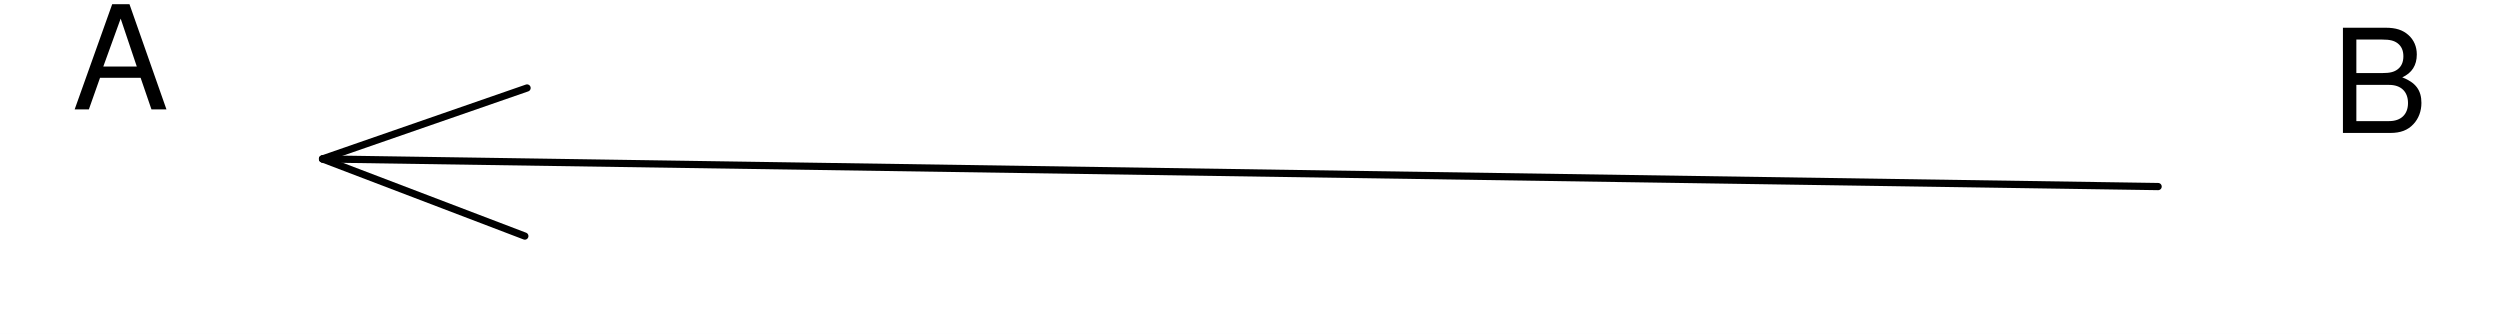
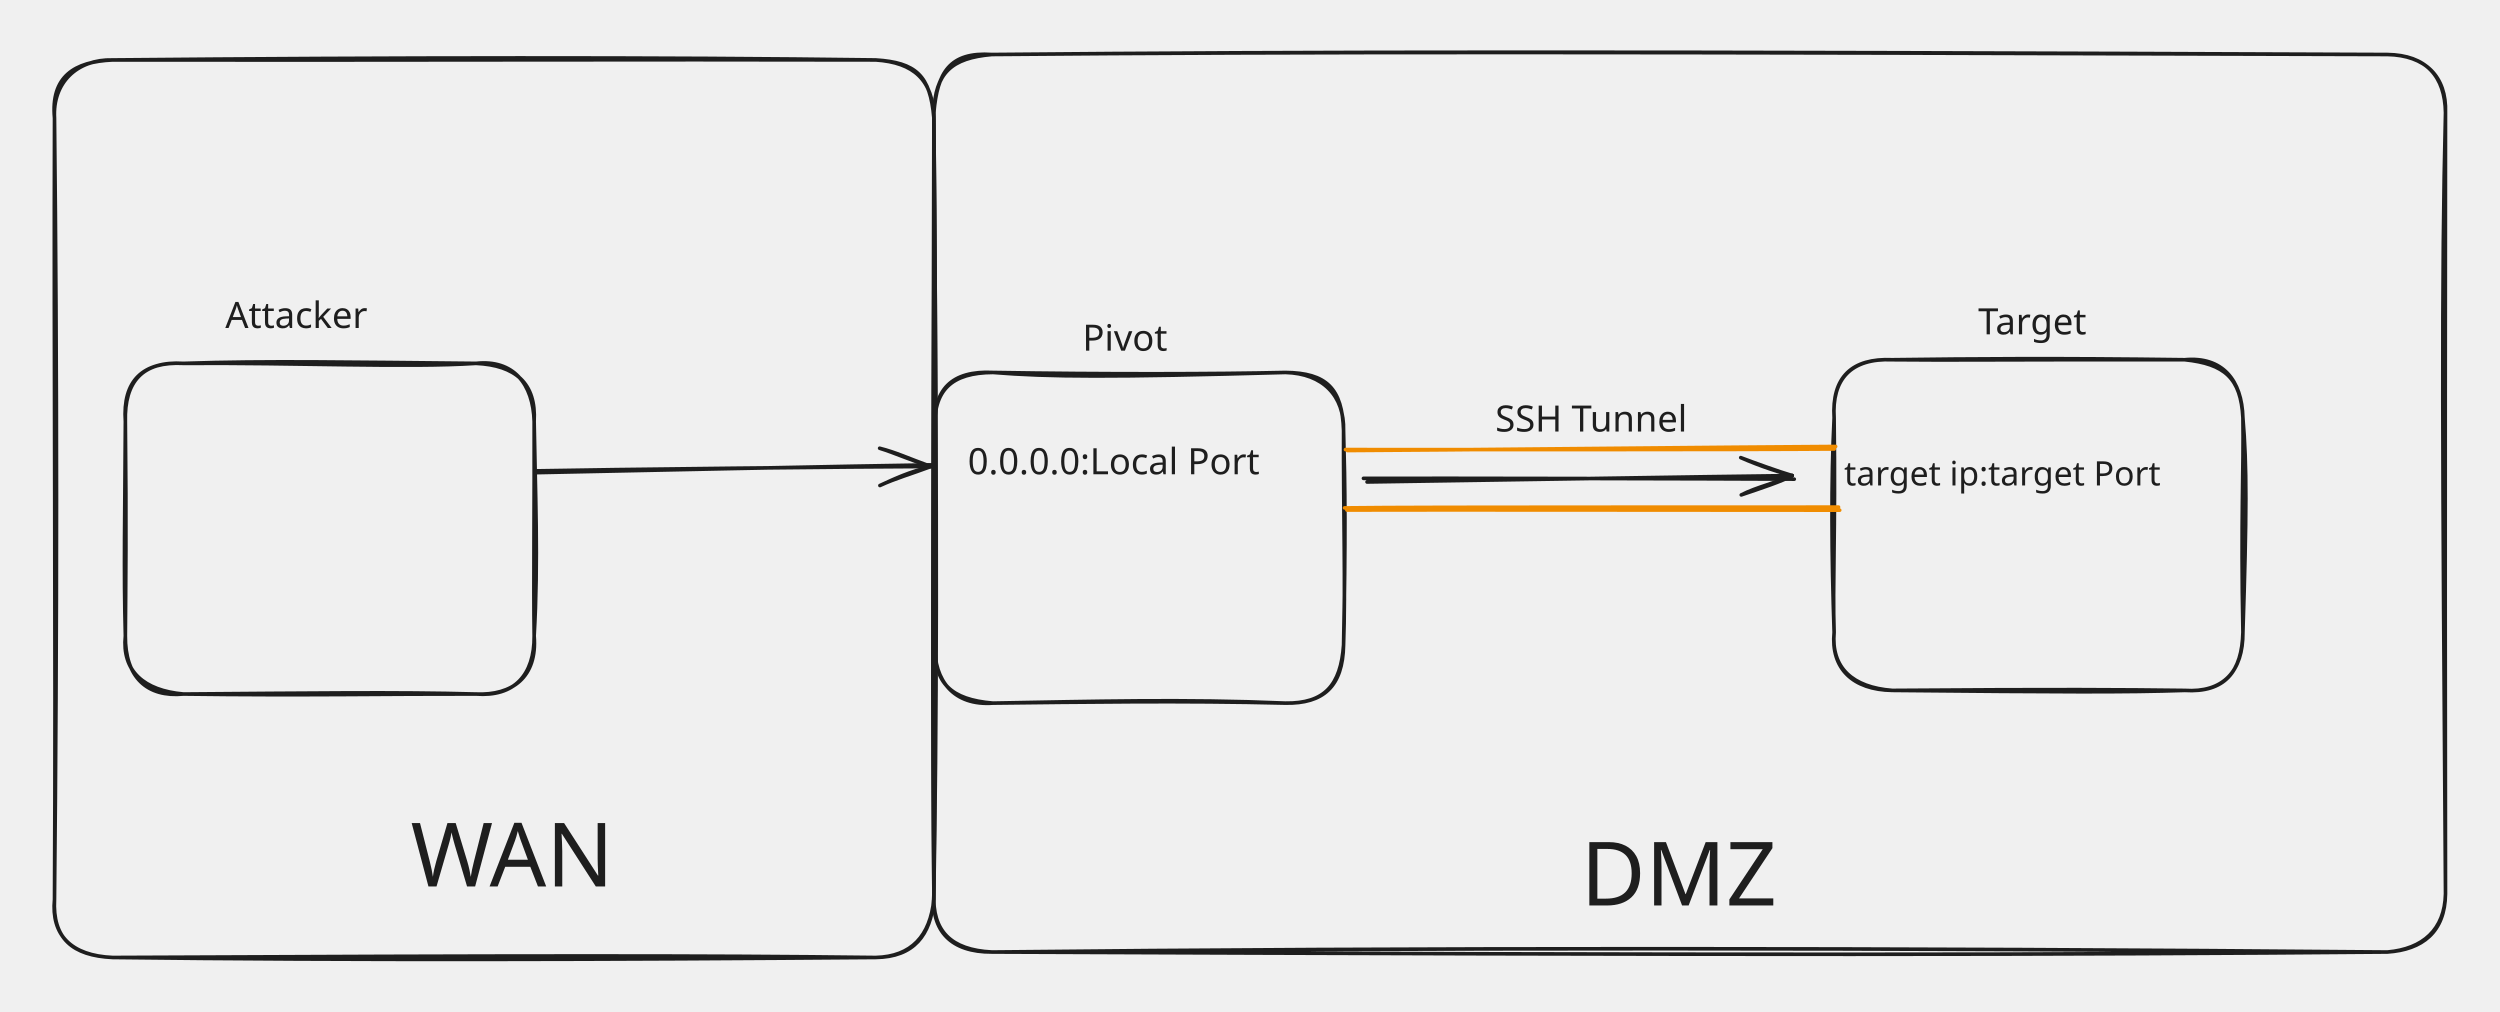
- <svg xmlns="http://www.w3.org/2000/svg" version="1.1" viewBox="0 0 346.387 46.263" width="346.387" height="46.263">
+ <svg xmlns="http://www.w3.org/2000/svg" version="1.1" viewBox="0 0 1376 557" width="1376" height="557">
  
-   eyJ2ZXJzaW9uIjoiMSIsImVuY29kaW5nIjoiYnN0cmluZyIsImNvbXByZXNzZWQiOnRydWUsImVuY29kZWQiOiJ4nOVWTW/bOFx1MDAxML37V1x1MDAxOOo1VSl+ieotSdMk6G7QIFlcdTAwMTRFUVx1MDAxNIxE24RpUpXoOE7h/74kY4uKklx1MDAwMknRXHUwMDA2XHUwMDBiLFx1MDAwZrb0ZjgznHlP0o/ReJzYdS2St+NE3JRcXMmq4atkz+PXomml0c5cdTAwMDTDfWuWTVx1MDAxOTxn1tbt2zdveF2nU2mvjJmnpVncbVx1MDAxM0oshLatc/zi7sfjXHUwMDFm4beXyIpcdTAwMWJcdTAwMWJ8XHUwMDAzXHUwMDFh01x1MDAxMFxih+iZ0SElRTnOXHQtooNs37lMVlTOOuGqXHUwMDE10eKhZL+eXHUwMDFmX17rI8DOL9nh+lNTgNu/Y9aJVOrCrtXdeXg5WzZcIlpb25i5+CQrO3P2bIB3+1rj+lx1MDAxNXc1ZjmdadG29/aYmpfSrj1cdTAwMDZAh3I9XHIxXCJyXHUwMDEzPFx1MDAxOE1xb6HO7Fx1MDAwM5CcpkWOMFwiXHUwMDE4UYpcdFx1MDAxYlx1MDAxNHZolGl8Ya9AWLG0K17Op64+XXU+tuG6rXnjZlx1MDAxNf1WuyOjXHUwMDE0oYJhlJPONlx1MDAxM3I6s55cdTAwMGWxqlaEXHUwMDAxMFx1MDAwNFBcdTAwMGUyXHUwMDE0x+OT1adVYMHXfod0te2QXipcdTAwMTXr84ajXHUwMDFlc+KeZV3xuzFnLlx1MDAwNWRcdTAwMDBBXGZ7nVRSz4fhlCnnjzBjYrS9kLe+71x1MDAxMNxD3/OFVOtcdTAwMWTV79jqWeqJlNyD9pWcerImSkzus9hKp5/ObE1cdTAwMWStpUvBpVx1MDAxNs1pNSzVNHIqNVeXXHUwMDBm07mTiZNd07M0I71xtsJbPc5cdTAwMDK42Xue1nJcZoboTmtcdTAwMTDkXHUwMDE0w1wio/jJYlu91mf/XFzM1relOjs/btnpyZWp/vNiQ0WR4lwiy1hcdTAwMDEgQFx1MDAxOY5yXG5iYyCFiOZcdTAwMDTTXGYgxOj/U2xZzl5QbFx1MDAwNy8rtoPfKzbeNGb1uNroXHUwMDEw3anNkS/PsHumPVlsuDw+l6u/jlx1MDAxNCbf331cdTAwMTbfT76dkFx1MDAwZi8ntjjL54ktJ6lTUk4zXG5BQcngzVbAlEFcdTAwMDRcdFwixFx1MDAxObPij4lcclx1MDAxMuzUhjJKXHUwMDAxYJjh2IJOcsiVklx1MDAwM1x1MDAwMDMnslx1MDAxY2Us0nSrQFxiiJuaf2o8Q4I7tkS+wC2y+cXXICWg6PP3qcpsLW/sgdSV1NPhXHUwMDE2oaufWFx1MDAxNG/toVkspHVlfDRS26FHiLvvNTBcdTAwMTP8gfZcXOS+bSiW2keMXHUwMDFmjX7Fq3FkU7jprr/uPer9+qdTXHUwMDBl1lx1MDAwN1x1MDAwM47xRv3/zWibIXFfulx1MDAxN9b1v5ujXHUwMDFiuKy2j7d4zORaitXBQ0a+moSVjLbD9lwiXHUwMDE1gVx1MDAxNJvR5l8gut1tIn0=
+   eyJ2ZXJzaW9uIjoiMSIsImVuY29kaW5nIjoiYnN0cmluZyIsImNvbXByZXNzZWQiOnRydWUsImVuY29kZWQiOiJ4nO1baXPaOFx1MDAxOP6eX8Fkvzau7iPfIGlCmqPpQppjZ4dxwIA3xnaMybXT/76SIchcdTAwMThMnVx1MDAxNLLOdmGmwTqsV6+e5z0k9e+NSmUzflxmnc3tyqbz0LY9t1x1MDAxM9n3m1x1MDAxZnT5nVx1MDAxM1xy3cBXVSh5XHUwMDFlXHUwMDA2o6idtOzHcTjc/vjRXHUwMDBlQ6vnxtdBcGO1g8G4m+M5XHUwMDAzx4+HquFcdTAwMWbquVL5O/k3NVDktGPb73lO0iGpMmNJkS08XHT8ZFhcdTAwMDQggVxiXHUwMDAyaFq4w101XFzsdFR11/aGjqnRRZtcdTAwMGbhVbTD7d298Lo5emp/XHLiev/ajNp1Pa9cdTAwMTE/eolUw0BN3tRccuMouHHO3U7cf9ZAqjyvV1x1MDAxNIx6fd9cdTAwMTnq2cNpaVx1MDAxMNptN37UZVx1MDAwMExLxyrYrpiSXHUwMDA39YRcdJ0+61x1MDAxZVx1MDAxOFCLZkbfXHS8INKj/1x1MDAwNlx1MDAxZP0141/b7ZueXHUwMDEywu9M28SR7Vx1MDAwZkM7Umti2t0/z1x1MDAwYpl391x1MDAxZLfXj7WQXCI1XSdRLiRcdTAwMWNggKGRVY9cdTAwMTJcdTAwMWV0kmX+02g0slx1MDAwN86B7uGPPC+tXHUwMDE2vzNRyzNcdTAwMWNcZiDwpOS7mYZu/ylcdTAwMGKkNJhSi9za329cdTAwMGW+2O7W6Nve7uhIXHUwMDFl1WFcdTAwMWRMpzqDPDuKgvvNac33yS8j/yjs2GM4QY5cdTAwMDSkSFBModGR5/o32cl5QfvGIHAjNZOXIVx1MDAxZmKcXHUwMDA3fVxmXHUwMDE4pohcdTAwMTZcdTAwMDf+hY/ahyc9+bB/der1r5pf/sKClVx1MDAxYvhcXFx1MDAwMitcdTAwMDN9XGJKXHUwMDAwfVx1MDAwNlx1MDAwNGFYcvLfgv6HZe/tRi7kXHUwMDE3pNnaoU7Y2/M82fVu3yGlXHUwMDEwzKVcdTAwMTSFXGZcdTAwMTHEXG4z6pxKZ1x1MDAwYlx1MDAxZFxctuTdYVx1MDAwYlRHUWPU6ZWbUVCpOkspgEtAKYhcdTAwMTHlQlx1MDAwMllGTr0j7KvuXHUwMDBiYU9zYyhIqYqhlCMnhYFPT/c+jfz+XHUwMDA1/dI8brCTT6f9p99pyYFcdTAwMGYgn4U9RUtg31x1MDAwNaJccsBPwJ7JXHUwMDA1sM+CXnDMXHUwMDEw4mJcdTAwMWSQRz+G/CpBmdKkXHUwMDFkxTXX77h+L9vF8Ts5NZ49jHeCwcCNlVx1MDAxOKeB68fZXHUwMDE2yXurml19x57ThXpzbl2oXzfLcfOrYnCSPEx///lhYevUwurPXHUwMDE2NFx1MDAxZDbSf1fIT6bibCEpM2T5XHUwMDExP1x0vL693Dtz9y62tpq/77R7ta91+73xU7Cf4+dv3a7TlnJcdTAwMDE3uVx1MDAxMXFcdDclJVx1MDAwMNL1pDf/k3M95DQrqz8vJmfsPMSLyMkgypZO2SmA8p2AiuJho3vuXFz6XHUwMDBmh33/7uKQ7X/C3D6Mj0vOTiRNx7H3XHUwMDE0ltI2w5xLyFx1MDAxOWcsI8vqXCJIKKVcdTAwMDVcdTAwMThcdTAwMDNAUlx1MDAwNIkg2FjKKXtcdTAwMTG2XHUwMDEwXHUwMDEy2plcdTAwMDKBMMJwPr6UXHUwMDE0XHUwMDEzKckq4suZilx1MDAxN1x1MDAxMFx1MDAxN1x1MDAwM1x1MDAwZSg2Zu5cdTAwMDXE7Vx1MDAwNn7ccJ/GiLOoQExIpXQq1Hem0Z49cL3HmYVOUK21bEc9J6644fbk12lcdTAwMTCl9K2bVT235yduyunOMiF227Y3rY6D0NS21bC2cmvRvNaCyO25vu01i4mgnWN9apGtVOpwbVx1MDAwZp3EdWp/+DpcdTAwMGVTkC01XHUwMDExsMCSUPmCXGL4nNeC1pfDXifa9U6OQ3v4lzw8LDeHXHUwMDA1XHUwMDEwlqZcdTAwMTHlgHHBYZbQMCPJXG5cdTAwMTkskIWgXHUwMDE0ylRQgCVIRTKGwSlfP3HAmFx1MDAwMMDSqeKbXHUwMDEz9ic8bYqwXGLMlC5hKLCS7/ZRoMj2L9Bz2fjFuCmWcnOcXHUwMDFjLyAnXHUwMDA0PFs6JSdcIlx1MDAxMEJlOI1cdTAwMTZ/RM7lW2ClJCflXHUwMDE5OrK1bvHDXHUwMDA12anZXHUwMDE2e3aZXFxcIqE8Jv0vh8ApwSanVFx1MDAwN1x1MDAwNY6JXHUwMDEyKrdHWsotYGEooKDKUlx1MDAxMYIlJizVqmeHWui5uc5cdTAwMDTbeTIs37FPyVx1MDAwMCxcdTAwMTVcdTAwMTVBXHUwMDA2iVx1MDAxNCpV1OdcdTAwMDKkgFxmK1x1MDAwZeuz7F5tZFx1MDAwZmfTbmw6XHUwMDE0iuzzLVx1MDAwZstcdTAwMGZcdTAwMGI4plx1MDAxNFx1MDAxMEKKJ97LN1xuS2l5IEDMXHUwMDEyKpRcdTAwMDRcdTAwMTBiXHUwMDA0uDFcdTAwMDNjOyQtSYRQ0aZcdTAwMTSMry9GQKm4OD8pV6ulXHUwMDA0QWg9u8QlN0mFzYE2SVhcIoA451RArjKoeXNcdTAwMDAtbFx1MDAxNlx1MDAxZEnEXmejlp+BzNgopSFcblVcdTAwMDSoXHUwMDFjujaTfE4mXHUwMDA0LYZVliZcdTAwMTTSJOKAk/dtszBPt1/ZbkTqhCpjsZiUXGapRLl4qFx1MDAxNO7WjvrfUKP2+Vx1MDAxNnv3oy6hTm2v3Fx1MDAwNoukWuhcdTAwMWVcbihrXGaVhLAwlypcdTAwMTCiQsNyUeA0n7pAKLlQzFx1MDAwMr9Q7lKNY6VaJ3rbjGV+1FXkKXnMg4RkS5+pp2NlXCIxLn5cdTAwMWajXjs/XHUwMDFl+d7xTW0g2CC4i6vt251yU09waFx01VxmU5WPUcaMNlx1MDAxMlwiXG6ckWR1NKQ6xJWSQFx1MDAwMtiiXHUwMDEz5XlcdTAwMGVijX5JfiFcdTAwMDaeunfBXHUwMDFib1x1MDAxOGSGXFwr9/LdXHUwMDFlxFCRXHUwMDBmXHRefP/u5HqfVK/Ojkb8blhzu2ckqtX9cpNcdTAwMGZiRiwuXHUwMDAwUMGaZILP3uJAqcmvmnzKwVwi5Vx1MDAwMzHnZEzAQj5cdTAwMTAjgpWlkCvYPXgvXGZsJpvab0vB7Jjr5CDNPVx1MDAwNqOEYMQkL1x1MDAxZXnSan1vcImGtvs1XGblVa96ZY/ckjNcdTAwMTCYRGqcXHUwMDFkI77G0Fx1MDAxM1x1MDAwMm4xKqW+4KzIV8jrIUgwXHUwMDAxKvX7hfxeo1GvNEe+73hvy7xF466CfUuvL2KZXHUwMDFiglwiSrHk+Fx1MDAwNVx1MDAxY1x1MDAwNLfO529cdTAwMGYn9Onoq1x1MDAxYtVvRpdN8rlVblx1MDAwZXI5m/1BvM6NcoGRXHUwMDA1Up9cdTAwMDVcdTAwMTdHiCQzTUDqJHzMSeU19U7iKlx1MDAxY+GrbjaW494tzXdcdTAwMWWQXHUwMDAxLLh4yVx1MDAxZIpeeMYvq03/8cB+OuTy5OieXHUwMDFklzx+wylkjJEr1ohcXFwiyI+Riy2Z/pAsciFXXHUwMDExXHUwMDFj4Hw9J0Blgm5u1pF/W1x1MDAxY1x1MDAwMoKZwFBcdTAwMTbPOlqt+o6ox52ngY1Oz1245bT8kv/fI5raw3pMaLxOeyulJaGUXHUwMDAySVxiIGVoQabBoFx1MDAwNVxilVRgKpTHXHUwMDAz8zd9hFx1MDAwNEihlq7gWu2/XHUwMDFiXHUwMDAyXHUwMDExYVx0rO9WMcFcdTAwMTjQt1x1MDAxMYuGROfVk7eNhWZcdTAwMDYsXHUwMDE0XHUwMDA0XHUwMDEx/DpCinw3glx1MDAxONa7Uqy4XHUwMDFiqZ1en12yhvNwU/edbzRijVuXl5uQXHUwMDEwXHUwMDEyplx1MDAxOKBMulBJl0xcdTAwMWblJ/xk1JKcXHUwMDAzfVx1MDAxMVx1MDAwZVxijta3K6BcdTAwMDSxXGJcdTAwMTBM5u3JXHUwMDE1YCpU5ar/u09WXs/U3eOrt2XqzIAvYurG5KRr01x1MDAwZcNGrLQ49epq2dzORFx1MDAxNWbwzTvXua8tR9XGxFx1MDAwMmiqOUmY8H3j+z8y7fteIn0=
  <defs>
    <style class="style-fonts">
      @font-face {
        font-family: "Virgil";
-         src: url("https://unpkg.com/@excalidraw/excalidraw@0.15.3/dist/excalidraw-assets/Virgil.woff2");
+         src: url("https://unpkg.com/@excalidraw/excalidraw@undefined/dist/excalidraw-assets/Virgil.woff2");
      }
      @font-face {
        font-family: "Cascadia";
-         src: url("https://unpkg.com/@excalidraw/excalidraw@0.15.3/dist/excalidraw-assets/Cascadia.woff2");
+         src: url("https://unpkg.com/@excalidraw/excalidraw@undefined/dist/excalidraw-assets/Cascadia.woff2");
+       }
+       @font-face {
+         font-family: "Assistant";
+         src: url("https://unpkg.com/@excalidraw/excalidraw@undefined/dist/excalidraw-assets/Assistant-Regular.woff2");
      }
    </style>
  </defs>
-   <rect x="0" y="0" width="346.387" height="46.263" fill="#ffffff" />
-   <g transform="translate(10 10) rotate(0 6.669922 11.5)">
-     <text x="0" y="0" font-family="Helvetica, Segoe UI Emoji" font-size="20px" fill="#000000" text-anchor="start" style="white-space: pre;" direction="ltr" dominant-baseline="text-before-edge">A</text>
+   <rect x="0" y="0" width="1376" height="557" fill="transparent" />
+   <g stroke-linecap="round" transform="translate(69 200) rotate(0 112.5 91)">
+     <path d="M32 0 C94.87 -0.43, 154.96 2.46, 193 0 M32 0 C77.9 -1.54, 123.73 -0.65, 193 0 M193 0 C214.65 1, 226.23 10.9, 225 32 M193 0 C213.53 -2.23, 224.4 11.2, 225 32 M225 32 C225.56 68.5, 227.4 109.04, 225 150 M225 32 C225.14 75.66, 224.57 121.38, 225 150 M225 150 C226.88 172.81, 212.79 182.88, 193 182 M225 150 C225.17 171.67, 213.94 183.62, 193 182 M193 182 C149.5 180.81, 101.57 181.48, 32 182 M193 182 C145.73 181.88, 98.19 182.9, 32 182 M32 182 C11.96 183.91, -0.16 172.87, 0 150 M32 182 C10.16 180.09, -2 169.38, 0 150 M0 150 C-0.96 114.56, -0.27 82.77, 0 32 M0 150 C0.19 121.9, 0.63 92.07, 0 32 M0 32 C-0.57 9.96, 9.46 -1.38, 32 0 M0 32 C-1.62 9.38, 9.66 -1.14, 32 0" stroke="#1e1e1e" stroke-width="2" fill="none" />
  </g>
-   <g transform="translate(323.0467 13.26332) rotate(0 6.669922 11.5)">
-     <text x="0" y="0" font-family="Helvetica, Segoe UI Emoji" font-size="20px" fill="#000000" text-anchor="start" style="white-space: pre;" direction="ltr" dominant-baseline="text-before-edge">B</text>
+   <g stroke-linecap="round" transform="translate(514.5 205) rotate(0 112.5 91)">
+     <path d="M32 0 C62.82 2.5, 96.99 2.71, 193 0 M32 0 C93.97 1.03, 155.14 0.86, 193 0 M193 0 C215.57 0.23, 224.3 8.73, 225 32 M193 0 C213.73 0.54, 225.51 12.96, 225 32 M225 32 C225.86 62.57, 226.16 91.11, 225 150 M225 32 C224.81 76.15, 226.15 119.78, 225 150 M225 150 C223.46 172.21, 214.48 182.3, 193 182 M225 150 C224.61 172.95, 213.82 182.36, 193 182 M193 182 C137.63 179.61, 86.13 181.04, 32 182 M193 182 C136.42 180.59, 80.78 181.45, 32 182 M32 182 C10.51 183.54, -0.44 169.67, 0 150 M32 182 C8.67 180.05, -0.26 171.02, 0 150 M0 150 C0.24 125.8, -0.49 100.42, 0 32 M0 150 C0.35 110.6, -0.89 72.28, 0 32 M0 32 C-1.2 9.29, 9.25 -1.11, 32 0 M0 32 C-1.01 9.53, 9.33 0.13, 32 0" stroke="#1e1e1e" stroke-width="2" fill="none" />
+   </g>
+   <g stroke-linecap="round" transform="translate(1009.5 198) rotate(0 112.5 91)">
+     <path d="M32 0 C63.95 0.39, 98.19 -0.17, 193 0 M32 0 C76.86 -0.58, 122.03 -0.96, 193 0 M193 0 C213.64 -1.94, 224.48 11.13, 225 32 M193 0 C214.85 2.29, 223.87 9.96, 225 32 M225 32 C227.24 58.35, 227.1 85.17, 225 150 M225 32 C225.48 59.78, 223.76 86.52, 225 150 M225 150 C225.15 171.63, 214 183.4, 193 182 M225 150 C224.49 171.7, 215.06 183.4, 193 182 M193 182 C158.25 181.58, 124.75 181.29, 32 182 M193 182 C160.38 183.1, 126.39 182.91, 32 182 M32 182 C10.22 180.34, -1.73 169.64, 0 150 M32 182 C10.4 181.69, -2.01 170.04, 0 150 M0 150 C-0.9 123.37, 0.81 96.65, 0 32 M0 150 C-1.41 108.35, -1.73 66.72, 0 32 M0 32 C-1.41 9.55, 9.79 -0.99, 32 0 M0 32 C-1.34 10.8, 9.1 -0.98, 32 0" stroke="#1e1e1e" stroke-width="2" fill="none" />
  </g>
  <g stroke-linecap="round">
-     <g transform="translate(299.0173 25.84982) rotate(0 -127.1666 -1.913501)">
-       <path d="M0 0 C-42.39 -0.64, -211.94 -3.19, -254.33 -3.83 M0 0 C-42.39 -0.64, -211.94 -3.19, -254.33 -3.83" stroke="#000000" stroke-width="1" fill="none" />
-     </g>
-     <g transform="translate(299.0173 25.84982) rotate(0 -127.1666 -1.913501)">
-       <path d="M-225.99 -13.66 C-236.46 -10.03, -246.92 -6.4, -254.33 -3.83 M-225.99 -13.66 C-235.74 -10.28, -245.49 -6.9, -254.33 -3.83" stroke="#000000" stroke-width="1" fill="none" />
-     </g>
-     <g transform="translate(299.0173 25.84982) rotate(0 -127.1666 -1.913501)">
-       <path d="M-226.3 6.86 C-236.65 2.91, -247 -1.03, -254.33 -3.83 M-226.3 6.86 C-235.94 3.18, -245.59 -0.49, -254.33 -3.83" stroke="#000000" stroke-width="1" fill="none" />
+     <g transform="translate(741 247) rotate(0 134.5 -0.5)">
+       <path d="M0.67 0.98 C45.47 0.81, 224.51 -1.07, 269.33 -1.27 M-0.44 0.45 C44.18 0.47, 223.63 0.56, 268.55 0.13" stroke="#f08c00" stroke-width="2" fill="none" />
    </g>
  </g>
  <mask />
+   <g stroke-linecap="round">
+     <g transform="translate(741 281) rotate(0 135.5 -0.5)">
+       <path d="M0.33 -0.27 C45.48 -0.46, 226.43 -0.17, 271.57 -0.2 M-0.96 -1.45 C44.02 -2.07, 225.68 -1.73, 270.92 -1.9" stroke="#f08c00" stroke-width="2" fill="none" />
+     </g>
+   </g>
+   <mask />
+   <g transform="translate(1015 252.7716) rotate(0 99.533 11.61418)">
+     <text x="0" y="0" font-family="Virgil, Segoe UI Emoji" font-size="18.583px" fill="#1e1e1e" text-anchor="start" style="white-space: pre;" direction="ltr" dominant-baseline="text-before-edge">target ip:target Port</text>
+   </g>
+   <g transform="translate(532.6601 245.5) rotate(0 91.10994 12.5)">
+     <text x="0" y="0" font-family="Virgil, Segoe UI Emoji" font-size="20px" fill="#1e1e1e" text-anchor="start" style="white-space: pre;" direction="ltr" dominant-baseline="text-before-edge">0.0.0.0:Local Port</text>
+   </g>
+   <g stroke-linecap="round">
+     <g transform="translate(295 260) rotate(0 109.5 -1.5)">
+       <path d="M0.74 0.14 C37.14 -0.65, 182.26 -3.69, 218.58 -4.16 M-0.33 -0.83 C35.86 -1.58, 181.07 -3.17, 217.41 -3.24" stroke="#1e1e1e" stroke-width="2" fill="none" />
+     </g>
+     <g transform="translate(295 260) rotate(0 109.5 -1.5)">
+       <path d="M189.3 7.23 C198.35 3.06, 205.05 -0.07, 217.41 -3.24 M189.3 7.23 C197.87 3.26, 206.69 0.79, 217.41 -3.24" stroke="#1e1e1e" stroke-width="2" fill="none" />
+     </g>
+     <g transform="translate(295 260) rotate(0 109.5 -1.5)">
+       <path d="M189.15 -13.29 C198.35 -10.99, 205.1 -7.64, 217.41 -3.24 M189.15 -13.29 C197.82 -10.63, 206.69 -6.46, 217.41 -3.24" stroke="#1e1e1e" stroke-width="2" fill="none" />
+     </g>
+   </g>
+   <mask />
+   <g stroke-linecap="round">
+     <g transform="translate(750.8665 264.4489) rotate(0 118.5 -0.5)">
+       <path d="M-0.42 -1.16 C38.91 -1.31, 197.07 -0.95, 236.69 -0.72 M1.56 0.84 C40.64 0.31, 196.39 -2.3, 235.57 -2.7" stroke="#1e1e1e" stroke-width="2" fill="none" />
+     </g>
+     <g transform="translate(750.8665 264.4489) rotate(0 118.5 -0.5)">
+       <path d="M207.53 7.95 C215.72 3.68, 228.27 0.79, 235.57 -2.7 M207.53 7.95 C218.03 4.4, 230.49 0.29, 235.57 -2.7" stroke="#1e1e1e" stroke-width="2" fill="none" />
+     </g>
+     <g transform="translate(750.8665 264.4489) rotate(0 118.5 -0.5)">
+       <path d="M207.24 -12.57 C215.56 -9.42, 228.21 -4.88, 235.57 -2.7 M207.24 -12.57 C217.75 -7.92, 230.33 -3.83, 235.57 -2.7" stroke="#1e1e1e" stroke-width="2" fill="none" />
+     </g>
+   </g>
+   <mask />
+   <g transform="translate(124 165) rotate(0 44.18996 12.5)">
+     <text x="0" y="0" font-family="Virgil, Segoe UI Emoji" font-size="20px" fill="#1e1e1e" text-anchor="start" style="white-space: pre;" direction="ltr" dominant-baseline="text-before-edge">Attacker</text>
+   </g>
+   <g transform="translate(595.81 177.5) rotate(0 25.21997 12.5)">
+     <text x="0" y="0" font-family="Virgil, Segoe UI Emoji" font-size="20px" fill="#1e1e1e" text-anchor="start" style="white-space: pre;" direction="ltr" dominant-baseline="text-before-edge">Pivot</text>
+   </g>
+   <g transform="translate(1088.78 168.5) rotate(0 35.13997 12.5)">
+     <text x="0" y="0" font-family="Virgil, Segoe UI Emoji" font-size="20px" fill="#1e1e1e" text-anchor="start" style="white-space: pre;" direction="ltr" dominant-baseline="text-before-edge">Target</text>
+   </g>
+   <g transform="translate(823 222) rotate(0 53.82996 12.5)">
+     <text x="0" y="0" font-family="Virgil, Segoe UI Emoji" font-size="20px" fill="#1e1e1e" text-anchor="start" style="white-space: pre;" direction="ltr" dominant-baseline="text-before-edge">SSH Tunnel</text>
+   </g>
+   <g stroke-linecap="round" transform="translate(514 30) rotate(0 416 247)">
+     <path d="M32 0 C204.48 -1.54, 376.29 -1.38, 800 0 M32 0 C208.38 -1.64, 383.7 -1.76, 800 0 M800 0 C821.48 0.3, 831.66 12.07, 832 32 M800 0 C820.82 0.36, 832.72 12.07, 832 32 M832 32 C829.72 124.7, 830.3 217.04, 832 462 M832 32 C832.01 121.33, 831.63 210.07, 832 462 M832 462 C831.56 481.67, 819.6 492.3, 800 494 M832 462 C831.74 483.02, 819.32 492.71, 800 494 M800 494 C622.58 495.56, 446.3 495.75, 32 494 M800 494 C531.13 491.64, 262.25 491.5, 32 494 M32 494 C9.25 492.89, -0.88 482.34, 0 462 M32 494 C9.33 494.13, -1.57 482.36, 0 462 M0 462 C1.48 369.71, 2.06 277.04, 0 32 M0 462 C-0.98 367.59, -0.48 274.03, 0 32 M0 32 C0.73 10.17, 9.55 1.89, 32 0 M0 32 C1.91 10.09, 8.5 -1.61, 32 0" stroke="#1e1e1e" stroke-width="2" fill="none" />
+   </g>
+   <g stroke-linecap="round" transform="translate(30 33) rotate(0 242 247)">
+     <path d="M32 0 C179.47 0.25, 324.72 -0.36, 452 0 M32 0 C184.08 -1.42, 337.03 -1.58, 452 0 M452 0 C473 1.4, 483.56 10.98, 484 32 M452 0 C474.06 1.4, 482.05 8.37, 484 32 M484 32 C484.39 138.97, 482.9 245.68, 484 462 M484 32 C485.4 165.25, 485.32 297.28, 484 462 M484 462 C482.27 481.64, 473.1 493.73, 452 494 M484 462 C481.99 482.04, 471.73 493.51, 452 494 M452 494 C307.96 495.17, 163.85 495.64, 32 494 M452 494 C356.07 492.84, 260.41 492.91, 32 494 M32 494 C9.79 493.01, -1.16 483.45, 0 462 M32 494 C9.1 493.02, -1.94 481.62, 0 462 M0 462 C0.78 314.55, -0.47 166.15, 0 32 M0 462 C1.48 314.61, 1.46 167.19, 0 32 M0 32 C-1.12 12.55, 12.33 -0.5, 32 0 M0 32 C-2.16 9.06, 10.98 0.91, 32 0" stroke="#1e1e1e" stroke-width="2" fill="none" />
+   </g>
+   <g transform="translate(226 450) rotate(0 49.95999 30.52298)">
+     <text x="0" y="0" font-family="Virgil, Segoe UI Emoji" font-size="48.837px" fill="#1e1e1e" text-anchor="start" style="white-space: pre;" direction="ltr" dominant-baseline="text-before-edge">WAN</text>
+   </g>
+   <g transform="translate(870.04 460.477) rotate(0 57.20435 30.52298)">
+     <text x="0" y="0" font-family="Virgil, Segoe UI Emoji" font-size="48.837px" fill="#1e1e1e" text-anchor="start" style="white-space: pre;" direction="ltr" dominant-baseline="text-before-edge">DMZ</text>
+   </g>
</svg>
